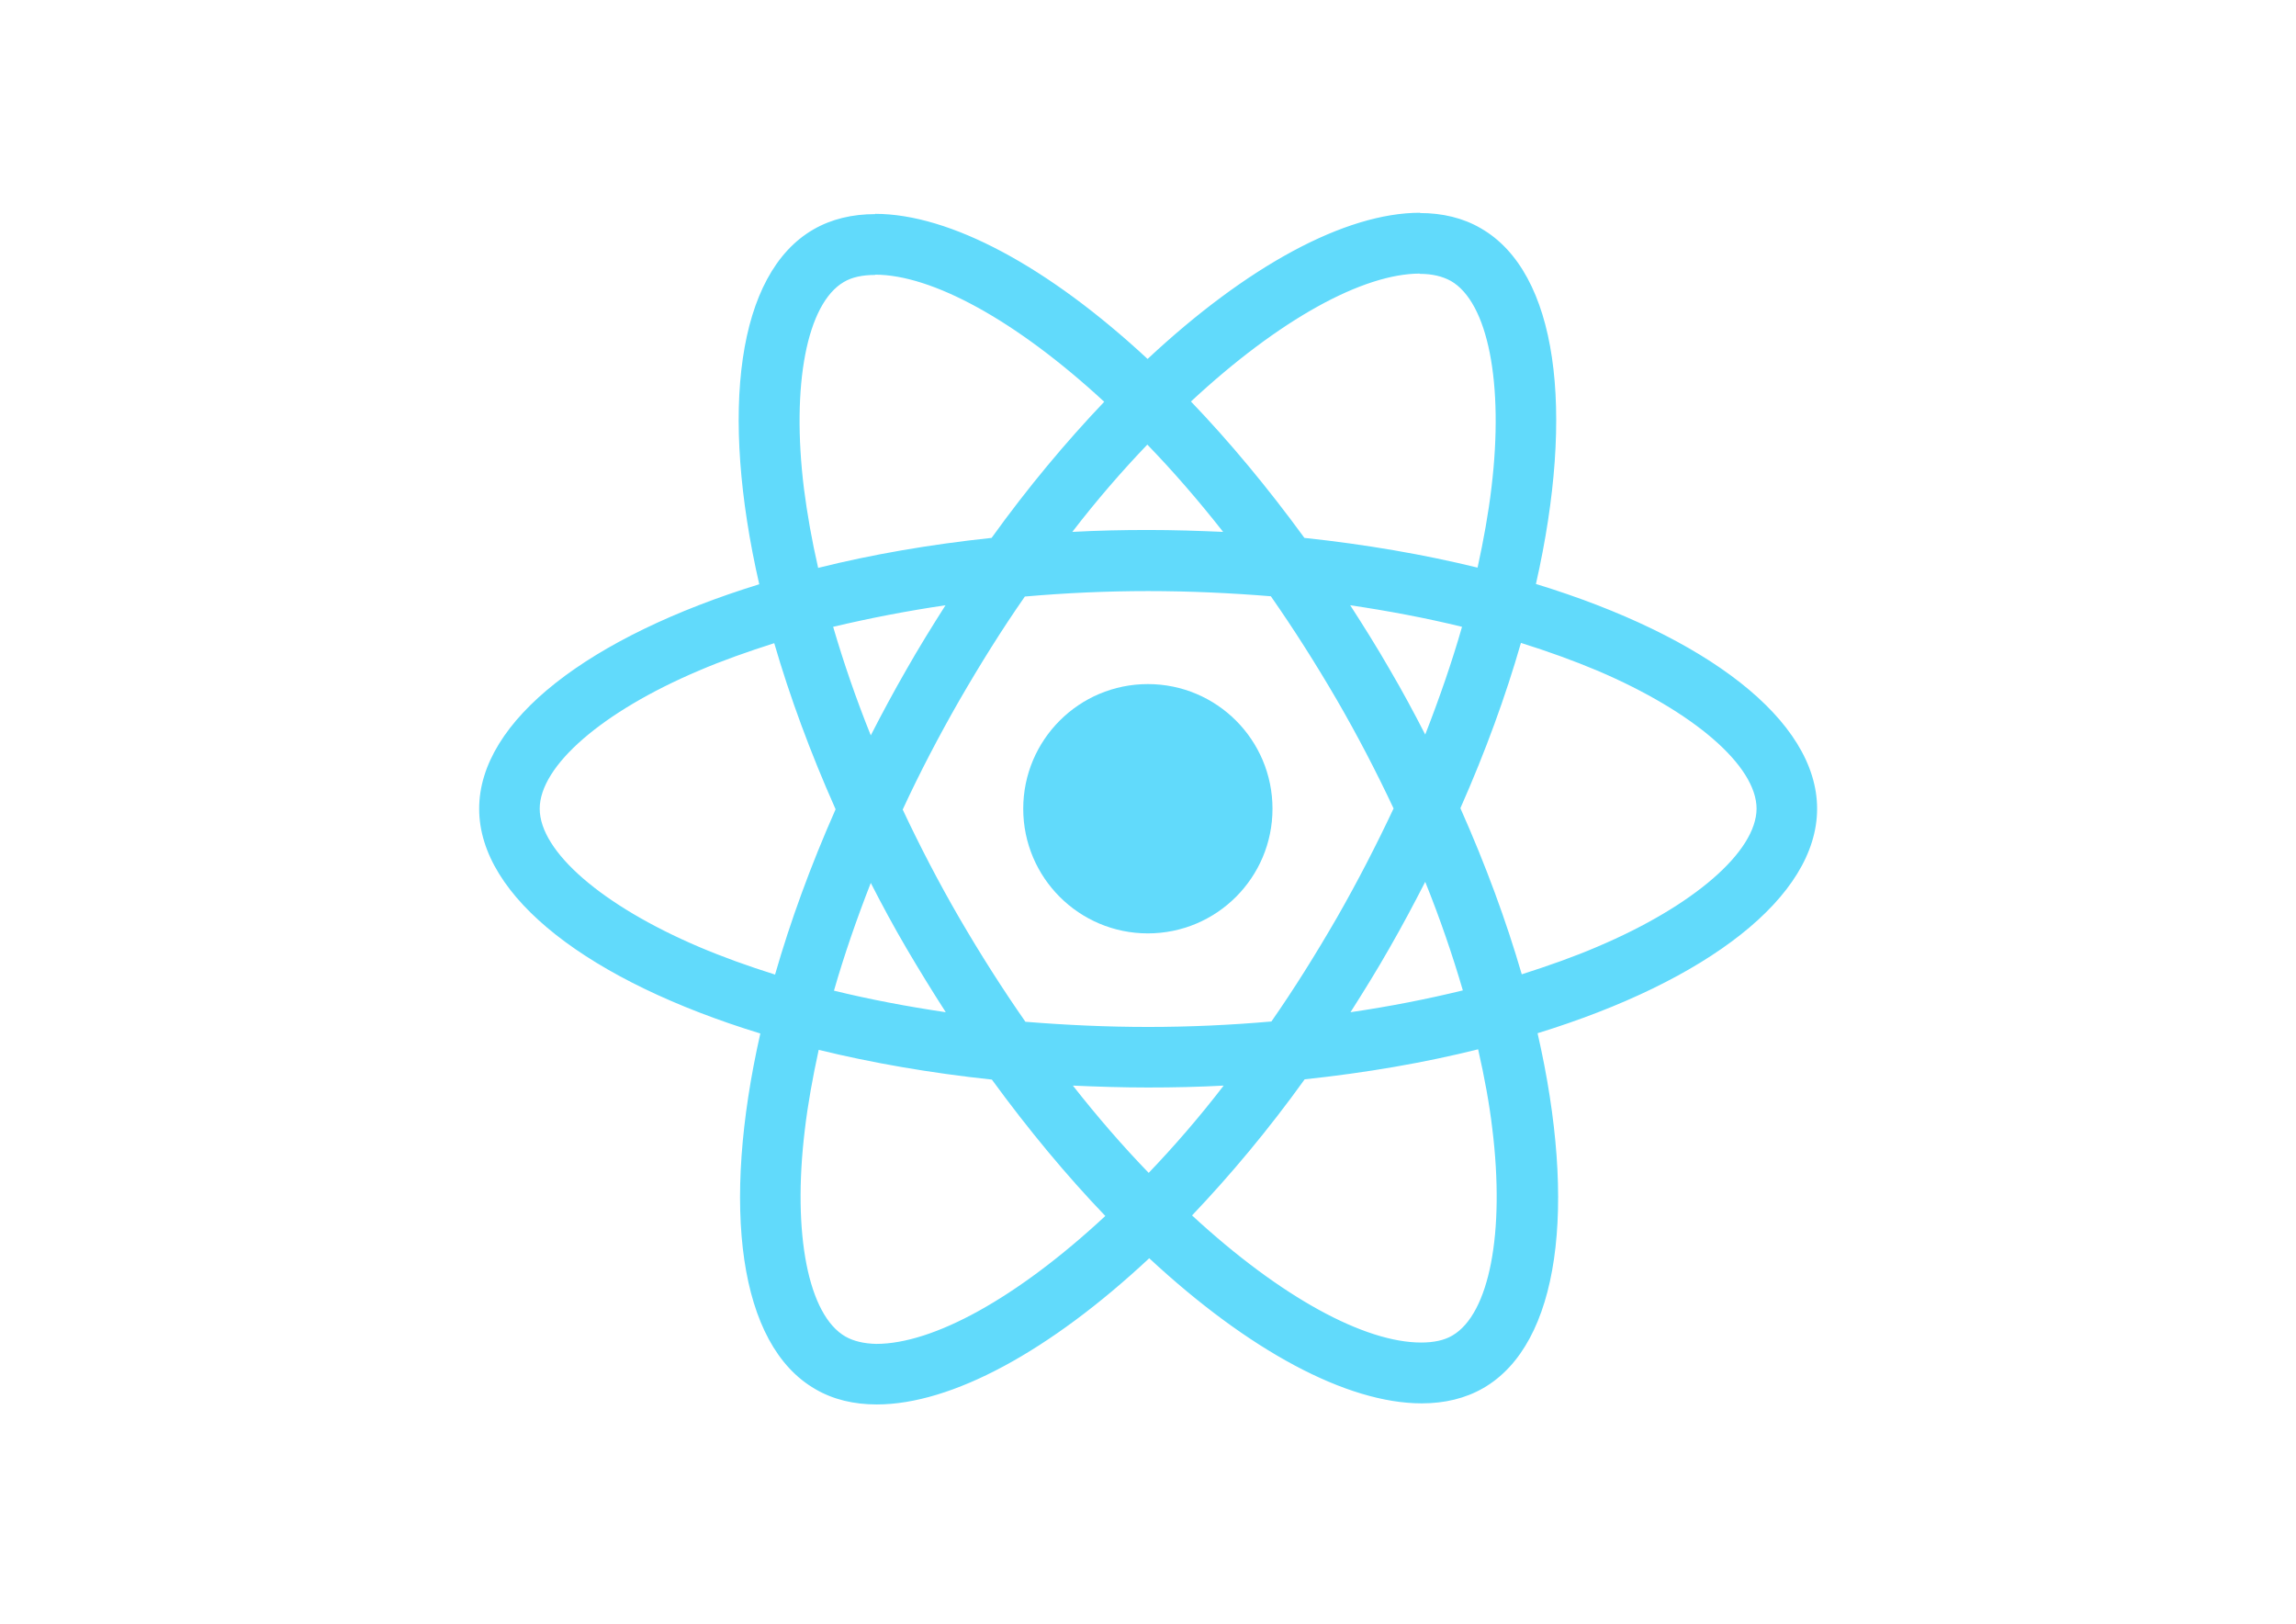
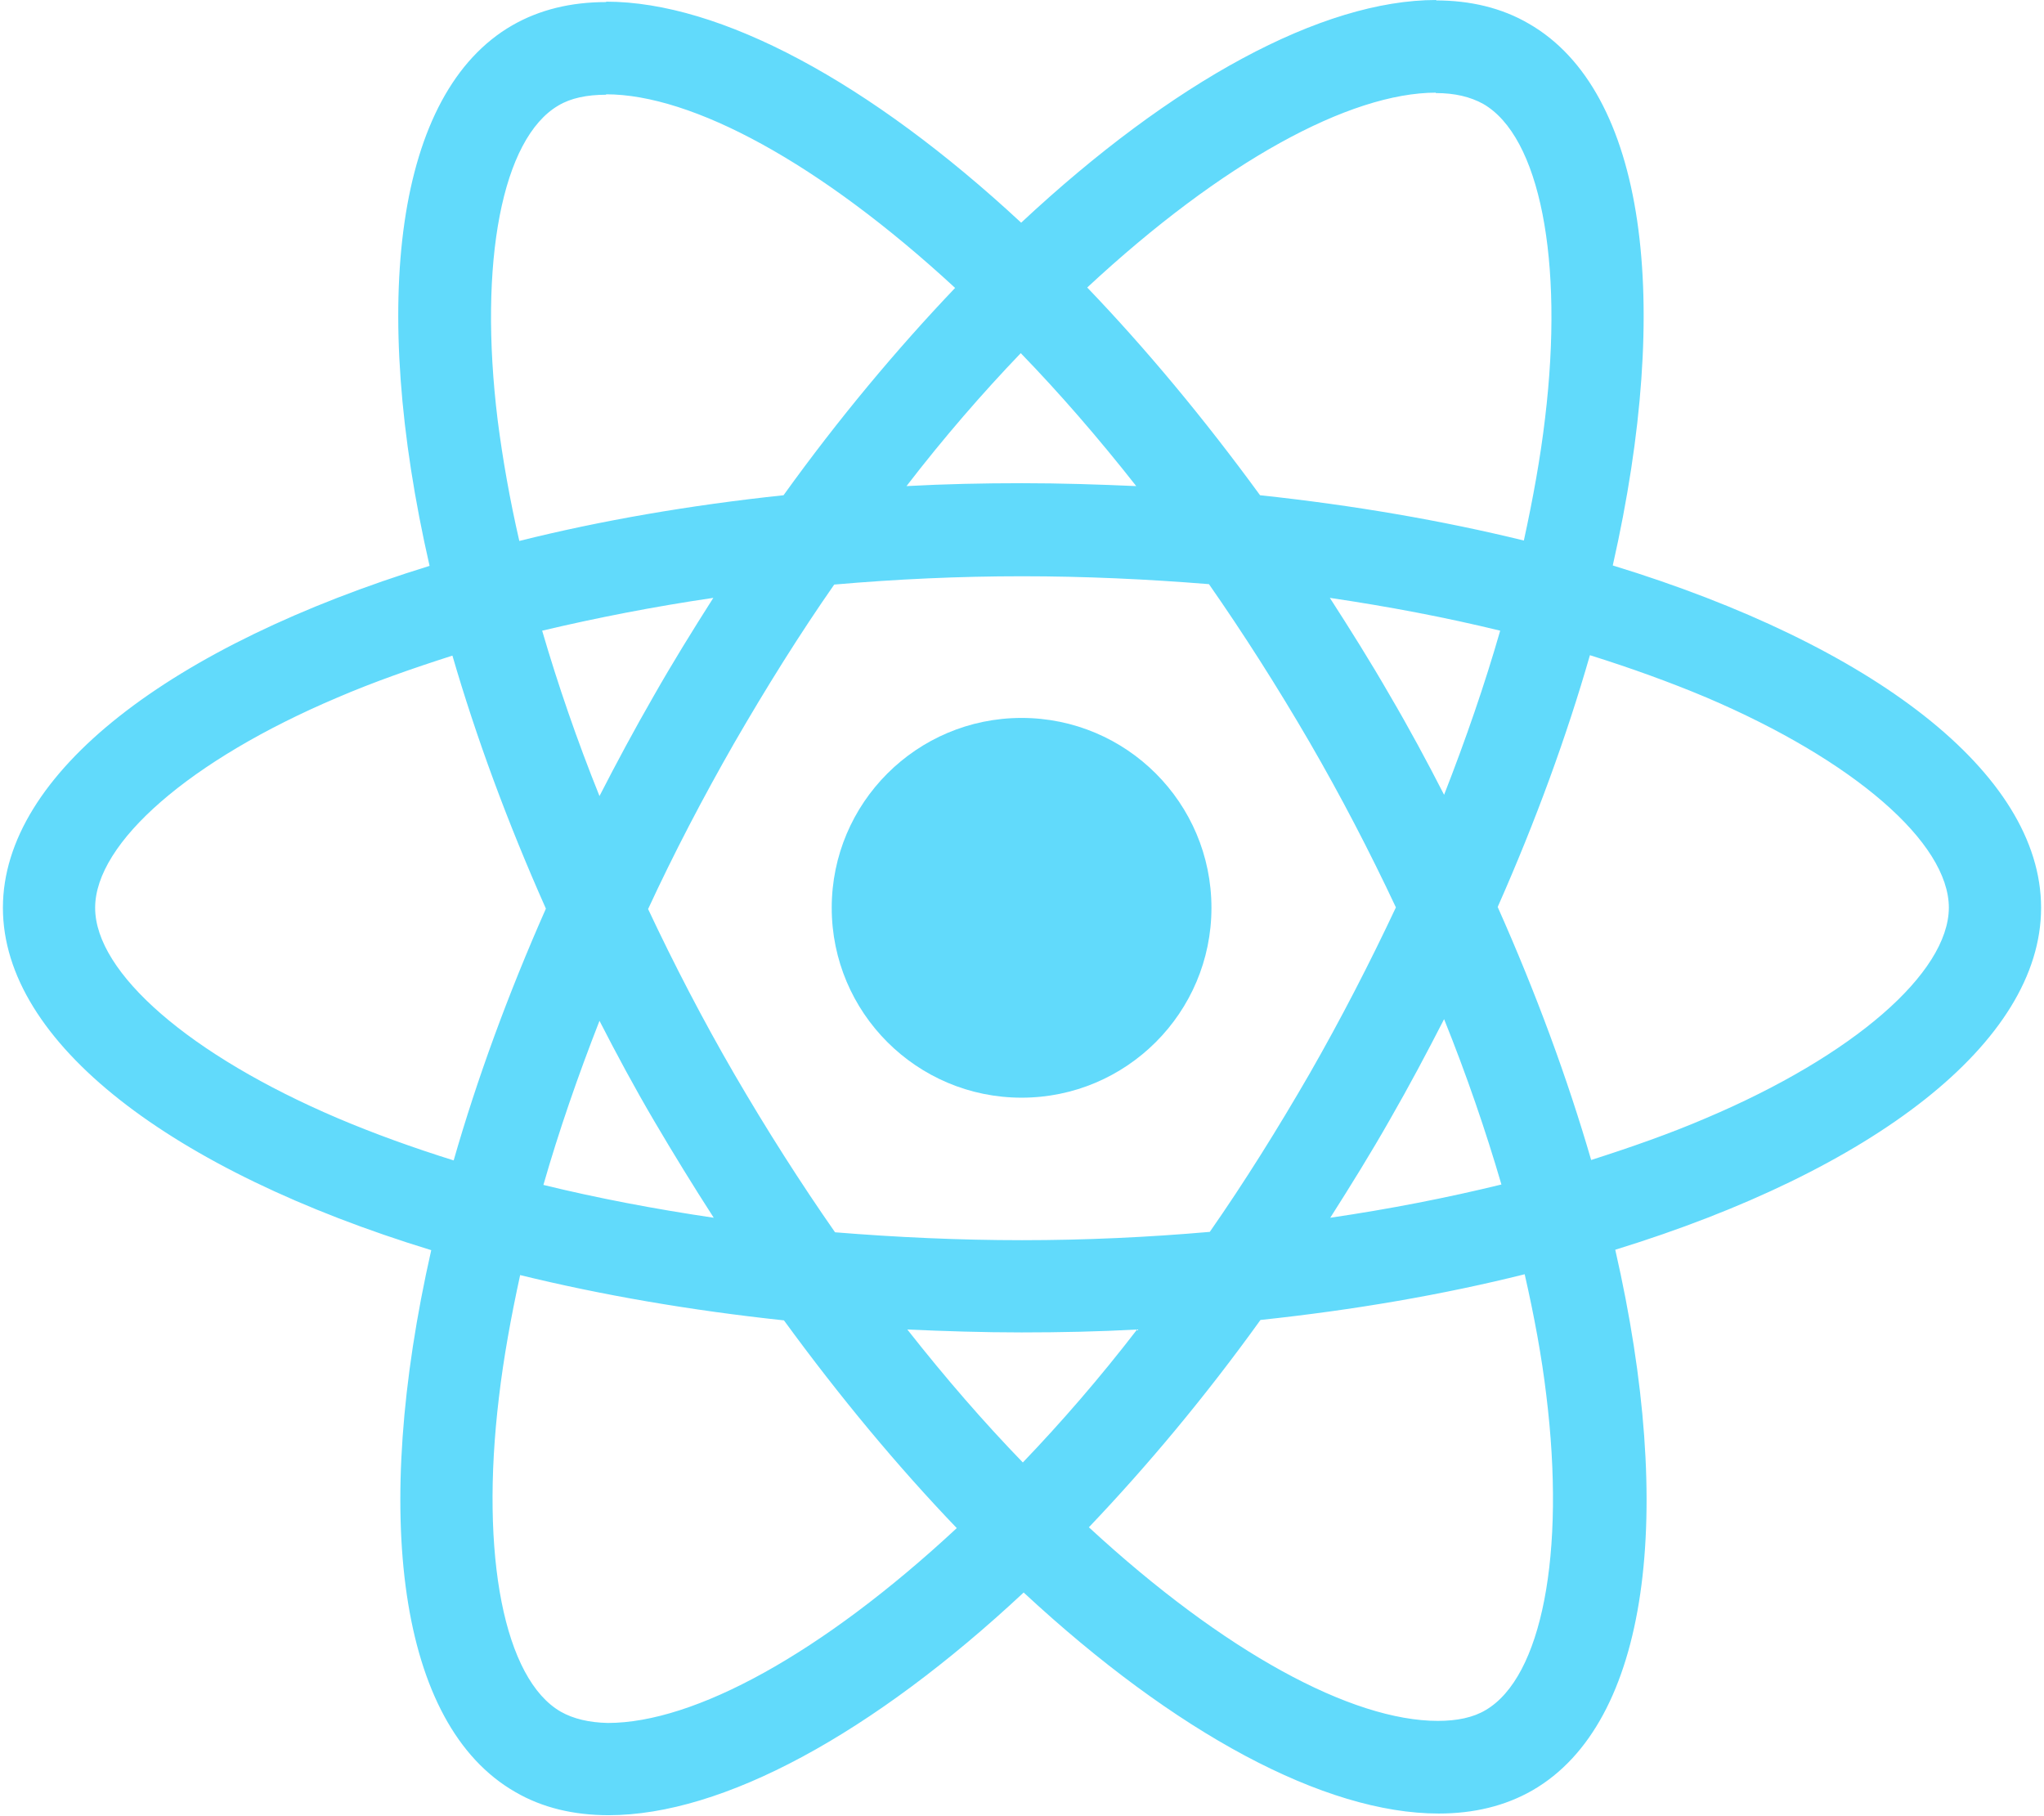
- <svg xmlns="http://www.w3.org/2000/svg" viewBox="0 0 841.9 595.3">
-   <g fill="#61DAFB">
-     <path d="M666.3 296.5c0-32.5-40.7-63.3-103.1-82.4 14.4-63.6 8-114.2-20.2-130.4-6.5-3.8-14.1-5.6-22.4-5.6v22.3c4.6 0 8.3.9 11.4 2.6 13.6 7.8 19.5 37.5 14.9 75.7-1.1 9.4-2.9 19.3-5.1 29.4-19.6-4.8-41-8.5-63.5-10.9-13.5-18.5-27.5-35.3-41.6-50 32.6-30.3 63.2-46.9 84-46.9V78c-27.5 0-63.5 19.6-99.9 53.6-36.4-33.8-72.4-53.2-99.9-53.2v22.3c20.7 0 51.4 16.5 84 46.6-14 14.7-28 31.4-41.3 49.9-22.6 2.4-44 6.1-63.6 11-2.3-10-4-19.7-5.2-29-4.7-38.2 1.1-67.9 14.6-75.8 3-1.8 6.9-2.6 11.5-2.6V78.5c-8.4 0-16 1.8-22.6 5.6-28.1 16.2-34.4 66.7-19.9 130.1-62.2 19.2-102.7 49.9-102.7 82.3 0 32.5 40.7 63.3 103.1 82.4-14.4 63.6-8 114.2 20.2 130.4 6.5 3.8 14.1 5.6 22.5 5.6 27.5 0 63.5-19.6 99.9-53.6 36.4 33.8 72.4 53.2 99.9 53.2 8.4 0 16-1.8 22.6-5.6 28.1-16.2 34.4-66.7 19.9-130.1 62-19.1 102.5-49.9 102.5-82.3zm-130.2-66.7c-3.7 12.9-8.3 26.2-13.5 39.5-4.1-8-8.4-16-13.1-24-4.6-8-9.5-15.8-14.4-23.4 14.2 2.1 27.9 4.7 41 7.9zm-45.8 106.5c-7.8 13.5-15.8 26.3-24.1 38.2-14.9 1.3-30 2-45.2 2-15.1 0-30.2-.7-45-1.9-8.3-11.9-16.4-24.6-24.2-38-7.6-13.1-14.5-26.4-20.8-39.8 6.2-13.4 13.2-26.8 20.7-39.9 7.8-13.5 15.8-26.3 24.1-38.2 14.9-1.3 30-2 45.2-2 15.1 0 30.2.7 45 1.9 8.3 11.9 16.4 24.6 24.2 38 7.6 13.1 14.5 26.4 20.8 39.8-6.3 13.4-13.2 26.8-20.7 39.9zm32.3-13c5.4 13.4 10 26.8 13.8 39.8-13.1 3.2-26.9 5.9-41.2 8 4.9-7.7 9.8-15.6 14.4-23.7 4.6-8 8.9-16.1 13-24.1zM421.2 430c-9.3-9.6-18.6-20.3-27.8-32 9 .4 18.2.7 27.5.7 9.4 0 18.7-.2 27.8-.7-9 11.7-18.3 22.4-27.5 32zm-74.4-58.9c-14.2-2.1-27.9-4.7-41-7.9 3.7-12.9 8.3-26.2 13.5-39.5 4.1 8 8.4 16 13.1 24 4.7 8 9.5 15.8 14.4 23.4zM420.7 163c9.3 9.6 18.6 20.3 27.8 32-9-.4-18.2-.7-27.5-.7-9.4 0-18.7.2-27.8.7 9-11.7 18.3-22.4 27.5-32zm-74 58.9c-4.9 7.7-9.8 15.6-14.4 23.7-4.6 8-8.9 16-13 24-5.4-13.4-10-26.8-13.8-39.8 13.1-3.1 26.9-5.8 41.2-7.9zm-90.5 125.2c-35.4-15.1-58.3-34.9-58.3-50.6 0-15.7 22.9-35.6 58.3-50.6 8.6-3.7 18-7 27.7-10.1 5.7 19.6 13.2 40 22.5 60.9-9.2 20.8-16.6 41.1-22.2 60.6-9.9-3.1-19.3-6.5-28-10.2zM310 490c-13.6-7.8-19.5-37.5-14.9-75.7 1.1-9.4 2.9-19.3 5.1-29.4 19.6 4.8 41 8.5 63.5 10.9 13.5 18.5 27.5 35.3 41.6 50-32.6 30.3-63.2 46.9-84 46.9-4.5-.1-8.3-1-11.3-2.7zm237.2-76.2c4.7 38.2-1.1 67.9-14.6 75.8-3 1.8-6.9 2.6-11.5 2.6-20.7 0-51.4-16.5-84-46.6 14-14.7 28-31.4 41.3-49.9 22.6-2.4 44-6.1 63.6-11 2.3 10.1 4.1 19.8 5.2 29.1zm38.5-66.7c-8.6 3.7-18 7-27.7 10.1-5.7-19.6-13.2-40-22.5-60.9 9.2-20.8 16.6-41.1 22.2-60.6 9.9 3.1 19.3 6.5 28.1 10.2 35.4 15.1 58.3 34.9 58.3 50.6-.1 15.7-23 35.6-58.4 50.6zM320.8 78.4z" />
-     <circle cx="420.9" cy="296.5" r="45.7" />
-     <path d="M520.5 78.1z" />
-   </g>
+ <svg xmlns="http://www.w3.org/2000/svg" width="492" height="437" viewBox="0 0 492 437" fill="none">
+   <path d="M491.3 218.5C491.3 186 450.6 155.2 388.2 136.1C402.6 72.5 396.2 21.9 368 5.7C361.5 1.9 353.9 0.1 345.6 0.1V22.4C350.2 22.4 353.9 23.3 357 25C370.6 32.8 376.5 62.5 371.9 100.7C370.8 110.1 369 120 366.8 130.1C347.2 125.3 325.8 121.6 303.3 119.2C289.8 100.7 275.8 83.9 261.7 69.2C294.3 38.9 324.9 22.3 345.7 22.3V0C318.2 0 282.2 19.6 245.8 53.6C209.4 19.8 173.4 0.4 145.9 0.4V22.7C166.6 22.7 197.3 39.2 229.9 69.3C215.9 84 201.9 100.7 188.6 119.2C166 121.6 144.6 125.3 125 130.2C122.7 120.2 121 110.5 119.8 101.2C115.1 63 120.9 33.3 134.4 25.4C137.4 23.6 141.3 22.8 145.9 22.8V0.5C137.5 0.5 129.9 2.3 123.3 6.1C95.2 22.3 88.9 72.8 103.4 136.2C41.2 155.4 0.7 186.1 0.7 218.5C0.7 251 41.4 281.8 103.8 300.9C89.4 364.5 95.8 415.1 124 431.3C130.5 435.1 138.1 436.9 146.5 436.9C174 436.9 210 417.3 246.4 383.3C282.8 417.1 318.8 436.5 346.3 436.5C354.7 436.5 362.3 434.7 368.9 430.9C397 414.7 403.3 364.2 388.8 300.8C450.8 281.7 491.3 250.9 491.3 218.5V218.5ZM361.1 151.8C357.4 164.7 352.8 178 347.6 191.3C343.5 183.3 339.2 175.3 334.5 167.3C329.9 159.3 325 151.5 320.1 143.9C334.3 146 348 148.6 361.1 151.8ZM315.3 258.3C307.5 271.8 299.5 284.6 291.2 296.5C276.3 297.8 261.2 298.5 246 298.5C230.9 298.5 215.8 297.8 201 296.6C192.7 284.7 184.6 272 176.8 258.6C169.2 245.5 162.3 232.2 156 218.8C162.2 205.4 169.2 192 176.7 178.9C184.5 165.4 192.5 152.6 200.8 140.7C215.7 139.4 230.8 138.7 246 138.7C261.1 138.7 276.2 139.4 291 140.6C299.3 152.5 307.4 165.2 315.2 178.6C322.8 191.7 329.7 205 336 218.4C329.7 231.8 322.8 245.2 315.3 258.3ZM347.6 245.3C353 258.7 357.6 272.1 361.4 285.1C348.3 288.3 334.5 291 320.2 293.1C325.1 285.4 330 277.5 334.6 269.4C339.2 261.4 343.5 253.3 347.6 245.3ZM246.2 352C236.9 342.4 227.6 331.7 218.4 320C227.4 320.4 236.6 320.7 245.9 320.7C255.3 320.7 264.6 320.5 273.7 320C264.7 331.7 255.4 342.4 246.2 352ZM171.8 293.1C157.6 291 143.9 288.4 130.8 285.2C134.5 272.3 139.1 259 144.3 245.7C148.4 253.7 152.7 261.7 157.4 269.7C162.1 277.7 166.9 285.5 171.8 293.1ZM245.7 85C255 94.6 264.3 105.3 273.5 117C264.5 116.6 255.3 116.3 246 116.3C236.6 116.3 227.3 116.5 218.2 117C227.2 105.3 236.5 94.6 245.7 85ZM171.7 143.9C166.8 151.6 161.9 159.5 157.3 167.6C152.7 175.6 148.4 183.6 144.3 191.6C138.9 178.2 134.3 164.8 130.5 151.8C143.6 148.7 157.4 146 171.7 143.9ZM81.2 269.1C45.8 254 22.9 234.2 22.9 218.5C22.9 202.8 45.8 182.9 81.2 167.9C89.8 164.2 99.2 160.9 108.9 157.8C114.6 177.4 122.1 197.8 131.4 218.7C122.2 239.5 114.8 259.8 109.2 279.3C99.3 276.2 89.9 272.8 81.2 269.1ZM135 412C121.4 404.2 115.5 374.5 120.1 336.3C121.2 326.9 123 317 125.2 306.9C144.8 311.7 166.2 315.4 188.7 317.8C202.2 336.3 216.2 353.1 230.3 367.8C197.7 398.1 167.1 414.7 146.3 414.7C141.8 414.6 138 413.7 135 412V412ZM372.2 335.8C376.9 374 371.1 403.7 357.6 411.6C354.6 413.4 350.7 414.2 346.1 414.2C325.4 414.2 294.7 397.7 262.1 367.6C276.1 352.9 290.1 336.2 303.4 317.7C326 315.3 347.4 311.6 367 306.7C369.3 316.8 371.1 326.5 372.2 335.8V335.8ZM410.7 269.1C402.1 272.8 392.7 276.1 383 279.2C377.3 259.6 369.8 239.2 360.5 218.3C369.7 197.5 377.1 177.2 382.7 157.7C392.6 160.8 402 164.2 410.8 167.9C446.2 183 469.1 202.8 469.1 218.5C469 234.2 446.1 254.1 410.7 269.1V269.1Z" fill="#61DAFB" />
+   <path d="M245.9 264.2C271.14 264.2 291.6 243.739 291.6 218.5C291.6 193.26 271.14 172.8 245.9 172.8C220.661 172.8 200.2 193.26 200.2 218.5C200.2 243.739 220.661 264.2 245.9 264.2Z" fill="#61DAFB" />
</svg>
